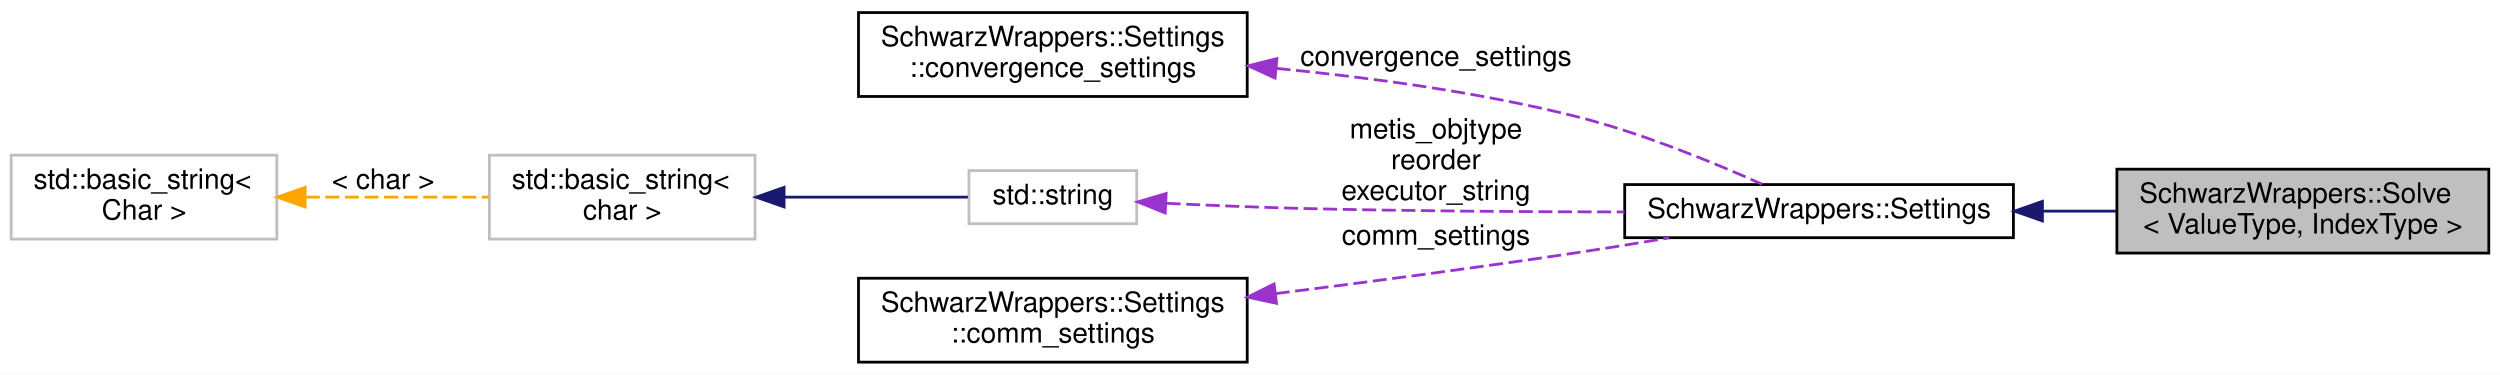
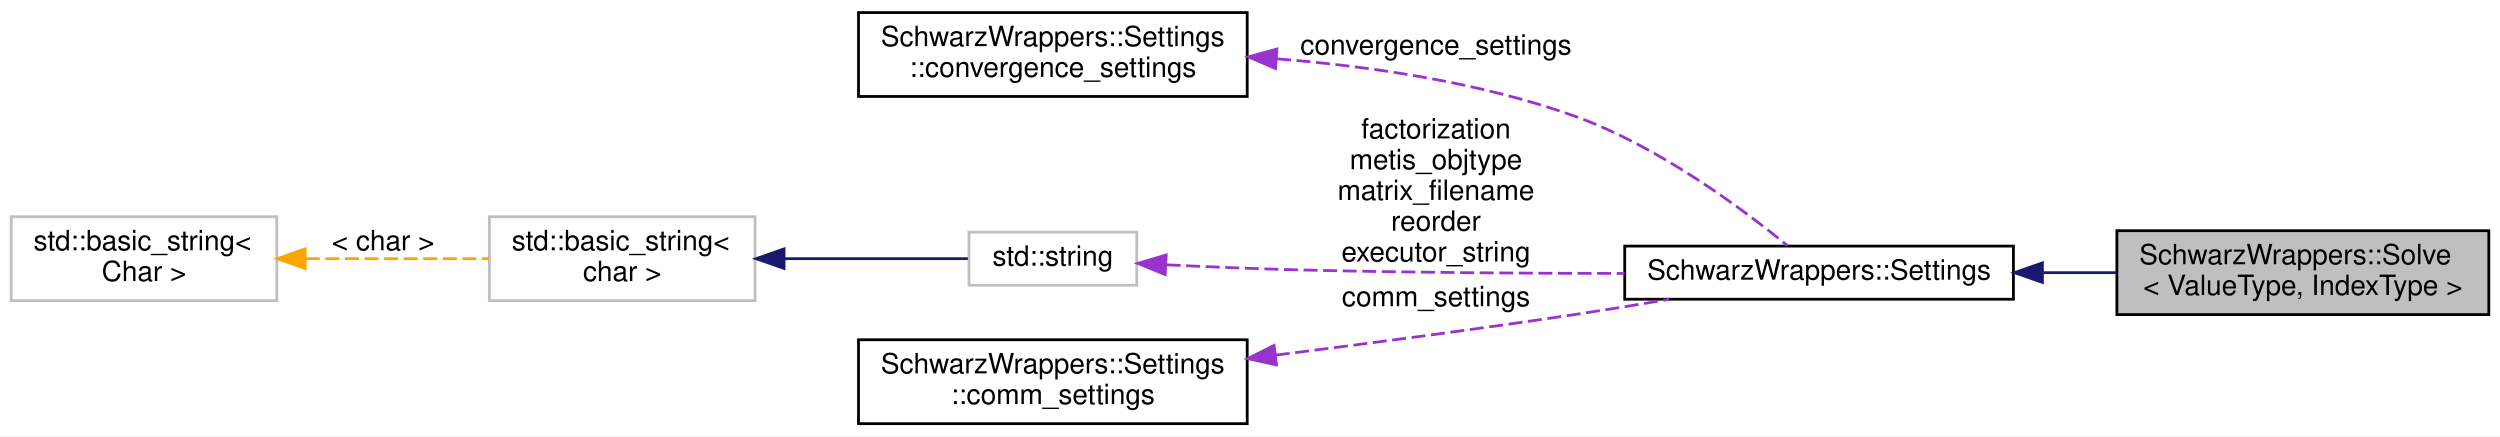
- <svg xmlns="http://www.w3.org/2000/svg" xmlns:xlink="http://www.w3.org/1999/xlink" width="894pt" height="134pt" viewBox="0.00 0.00 894.00 134.00">
-   <g id="graph0" class="graph" transform="scale(1 1) rotate(0) translate(4 130)">
-     <polygon fill="#ffffff" stroke="transparent" points="-4,4 -4,-130 890,-130 890,4 -4,4" />
+ <svg xmlns="http://www.w3.org/2000/svg" xmlns:xlink="http://www.w3.org/1999/xlink" width="894pt" height="156pt" viewBox="0.00 0.00 894.00 156.00">
+   <g id="graph0" class="graph" transform="scale(1 1) rotate(0) translate(4 152)">
+     <polygon fill="#ffffff" stroke="transparent" points="-4,4 -4,-152 890,-152 890,4 -4,4" />
    <g id="node1" class="node">
      <polygon fill="#bfbfbf" stroke="#000000" points="753,-39.5 753,-69.5 886,-69.5 886,-39.5 753,-39.5" />
      <text text-anchor="start" x="761" y="-57.5" font-family="Helvetica,sans-Serif" font-size="10.00" fill="#000000">SchwarzWrappers::Solve</text>
      <text text-anchor="middle" x="819.5" y="-46.5" font-family="Helvetica,sans-Serif" font-size="10.00" fill="#000000">&lt; ValueType, IndexType &gt;</text>
    </g>
    <g id="node2" class="node">
      <g id="a_node2">
        <a xlink:href="structSchwarzWrappers_1_1Settings.html" target="_top" xlink:title="The struct that contains the solver settings and the parameters to be set by the user. ">
          <polygon fill="#ffffff" stroke="#000000" points="577,-45 577,-64 716,-64 716,-45 577,-45" />
          <text text-anchor="middle" x="646.5" y="-52" font-family="Helvetica,sans-Serif" font-size="10.00" fill="#000000">SchwarzWrappers::Settings</text>
        </a>
      </g>
    </g>
    <g id="edge1" class="edge">
      <path fill="none" stroke="#191970" d="M726.579,-54.5C735.331,-54.5 744.17,-54.5 752.737,-54.5" />
      <polygon fill="#191970" stroke="#191970" points="726.367,-51 716.367,-54.5 726.367,-58 726.367,-51" />
    </g>
    <g id="node3" class="node">
      <g id="a_node3">
        <a xlink:href="structSchwarzWrappers_1_1Settings_1_1convergence__settings.html" target="_top" xlink:title="The various convergence settings available. ">
-           <polygon fill="#ffffff" stroke="#000000" points="303,-95.5 303,-125.5 442,-125.5 442,-95.5 303,-95.5" />
-           <text text-anchor="start" x="311" y="-113.5" font-family="Helvetica,sans-Serif" font-size="10.00" fill="#000000">SchwarzWrappers::Settings</text>
-           <text text-anchor="middle" x="372.5" y="-102.5" font-family="Helvetica,sans-Serif" font-size="10.00" fill="#000000">::convergence_settings</text>
+           <polygon fill="#ffffff" stroke="#000000" points="303,-117.5 303,-147.5 442,-147.5 442,-117.5 303,-117.5" />
+           <text text-anchor="start" x="311" y="-135.5" font-family="Helvetica,sans-Serif" font-size="10.00" fill="#000000">SchwarzWrappers::Settings</text>
+           <text text-anchor="middle" x="372.5" y="-124.5" font-family="Helvetica,sans-Serif" font-size="10.00" fill="#000000">::convergence_settings</text>
        </a>
      </g>
    </g>
    <g id="edge2" class="edge">
-       <path fill="none" stroke="#9a32cd" stroke-dasharray="5,2" d="M452.478,-105.54C485.765,-102.325 524.595,-97.066 559,-88.5 582.722,-82.594 608.686,-71.936 626.12,-64.123" />
-       <polygon fill="#9a32cd" stroke="#9a32cd" points="451.974,-102.071 442.337,-106.473 452.616,-109.042 451.974,-102.071" />
-       <text text-anchor="middle" x="509.5" y="-106.5" font-family="Helvetica,sans-Serif" font-size="10.00" fill="#000000"> convergence_settings</text>
+       <path fill="none" stroke="#9a32cd" stroke-dasharray="5,2" d="M452.655,-130.951C486.292,-128.297 525.336,-122.536 559,-110.5 589.06,-99.753 619.381,-77.097 635.233,-64.137" />
+       <polygon fill="#9a32cd" stroke="#9a32cd" points="452.128,-127.48 442.401,-131.679 452.624,-134.462 452.128,-127.48" />
+       <text text-anchor="middle" x="509.5" y="-132.5" font-family="Helvetica,sans-Serif" font-size="10.00" fill="#000000"> convergence_settings</text>
    </g>
    <g id="node4" class="node">
      <g id="a_node4">
        <a xlink:title="STL class. ">
          <polygon fill="#ffffff" stroke="#bfbfbf" points="342.5,-50 342.5,-69 402.5,-69 402.5,-50 342.5,-50" />
          <text text-anchor="middle" x="372.5" y="-57" font-family="Helvetica,sans-Serif" font-size="10.00" fill="#000000">std::string</text>
        </a>
      </g>
    </g>
    <g id="edge3" class="edge">
      <path fill="none" stroke="#9a32cd" stroke-dasharray="5,2" d="M413.183,-57.299C427.926,-56.592 444.709,-55.89 460,-55.5 498.68,-54.513 541.887,-54.229 576.966,-54.208" />
      <polygon fill="#9a32cd" stroke="#9a32cd" points="412.675,-53.82 402.86,-57.811 413.021,-60.811 412.675,-53.82" />
-       <text text-anchor="middle" x="509.5" y="-80.5" font-family="Helvetica,sans-Serif" font-size="10.00" fill="#000000"> metis_objtype</text>
+       <text text-anchor="middle" x="509.5" y="-102.5" font-family="Helvetica,sans-Serif" font-size="10.00" fill="#000000"> factorization</text>
+       <text text-anchor="middle" x="509.5" y="-91.5" font-family="Helvetica,sans-Serif" font-size="10.00" fill="#000000">metis_objtype</text>
+       <text text-anchor="middle" x="509.5" y="-80.5" font-family="Helvetica,sans-Serif" font-size="10.00" fill="#000000">matrix_filename</text>
      <text text-anchor="middle" x="509.5" y="-69.5" font-family="Helvetica,sans-Serif" font-size="10.00" fill="#000000">reorder</text>
      <text text-anchor="middle" x="509.5" y="-58.5" font-family="Helvetica,sans-Serif" font-size="10.00" fill="#000000">executor_string</text>
    </g>
    <g id="node5" class="node">
      <polygon fill="#ffffff" stroke="#bfbfbf" points="171,-44.5 171,-74.5 266,-74.5 266,-44.5 171,-44.5" />
      <text text-anchor="start" x="179" y="-62.5" font-family="Helvetica,sans-Serif" font-size="10.00" fill="#000000">std::basic_string&lt;</text>
      <text text-anchor="middle" x="218.5" y="-51.5" font-family="Helvetica,sans-Serif" font-size="10.00" fill="#000000"> char &gt;</text>
    </g>
    <g id="edge4" class="edge">
      <path fill="none" stroke="#191970" d="M276.452,-59.5C298.781,-59.5 323.391,-59.5 342.109,-59.5" />
      <polygon fill="#191970" stroke="#191970" points="276.382,-56 266.382,-59.5 276.382,-63 276.382,-56" />
    </g>
    <g id="node6" class="node">
      <g id="a_node6">
        <a xlink:title="STL class. ">
          <polygon fill="#ffffff" stroke="#bfbfbf" points="0,-44.5 0,-74.5 95,-74.5 95,-44.5 0,-44.5" />
          <text text-anchor="start" x="8" y="-62.5" font-family="Helvetica,sans-Serif" font-size="10.00" fill="#000000">std::basic_string&lt;</text>
          <text text-anchor="middle" x="47.5" y="-51.5" font-family="Helvetica,sans-Serif" font-size="10.00" fill="#000000"> Char &gt;</text>
        </a>
      </g>
    </g>
    <g id="edge5" class="edge">
      <path fill="none" stroke="#ffa500" stroke-dasharray="5,2" d="M105.357,-59.5C126.658,-59.5 150.524,-59.5 170.826,-59.5" />
      <polygon fill="#ffa500" stroke="#ffa500" points="105.133,-56 95.133,-59.5 105.133,-63 105.133,-56" />
      <text text-anchor="middle" x="133" y="-62.5" font-family="Helvetica,sans-Serif" font-size="10.00" fill="#000000"> &lt; char &gt;</text>
    </g>
    <g id="node7" class="node">
      <g id="a_node7">
        <a xlink:href="structSchwarzWrappers_1_1Settings_1_1comm__settings.html" target="_top" xlink:title="The settings for the various available communication paradigms. ">
          <polygon fill="#ffffff" stroke="#000000" points="303,-.5 303,-30.5 442,-30.5 442,-.5 303,-.5" />
          <text text-anchor="start" x="311" y="-18.5" font-family="Helvetica,sans-Serif" font-size="10.00" fill="#000000">SchwarzWrappers::Settings</text>
          <text text-anchor="middle" x="372.5" y="-7.5" font-family="Helvetica,sans-Serif" font-size="10.00" fill="#000000">::comm_settings</text>
        </a>
      </g>
    </g>
    <g id="edge6" class="edge">
      <path fill="none" stroke="#9a32cd" stroke-dasharray="5,2" d="M452.195,-25.012C485.279,-29.154 524.037,-34.256 559,-39.5 569.974,-41.146 581.697,-43.053 592.879,-44.943" />
      <polygon fill="#9a32cd" stroke="#9a32cd" points="452.475,-21.52 442.12,-23.758 451.611,-28.466 452.475,-21.52" />
      <text text-anchor="middle" x="509.5" y="-42.5" font-family="Helvetica,sans-Serif" font-size="10.00" fill="#000000"> comm_settings</text>
    </g>
  </g>
</svg>
